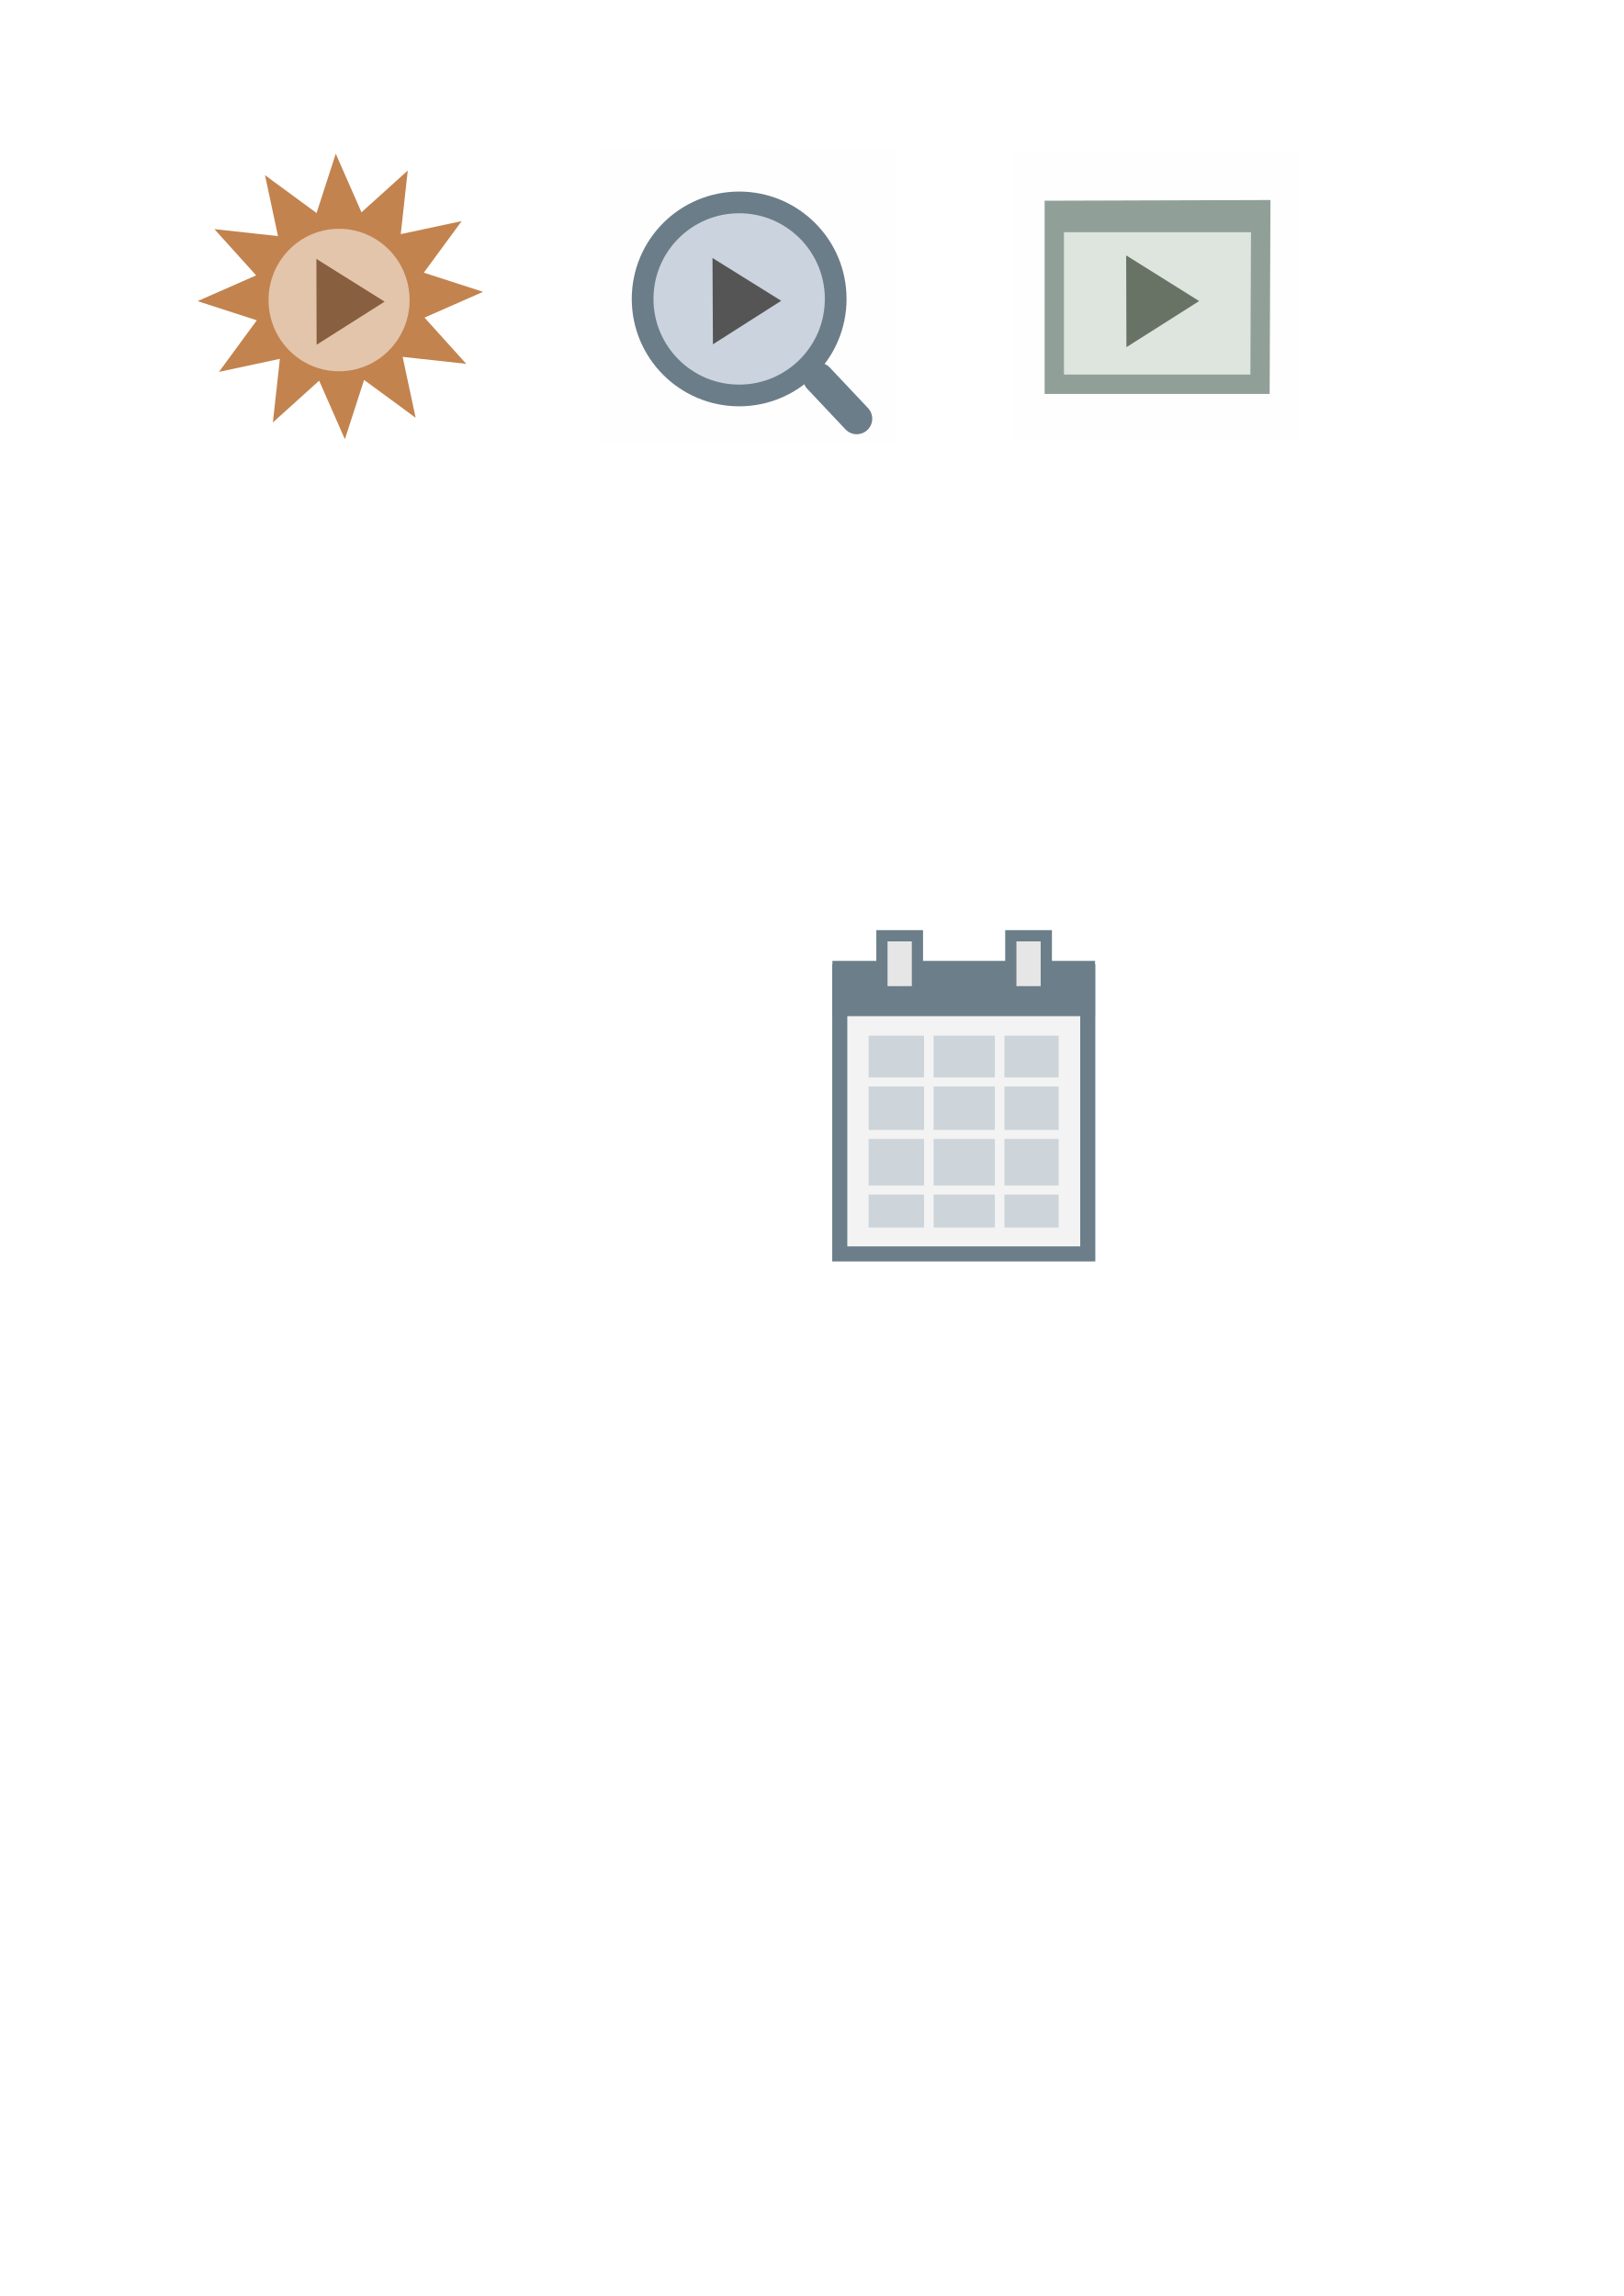
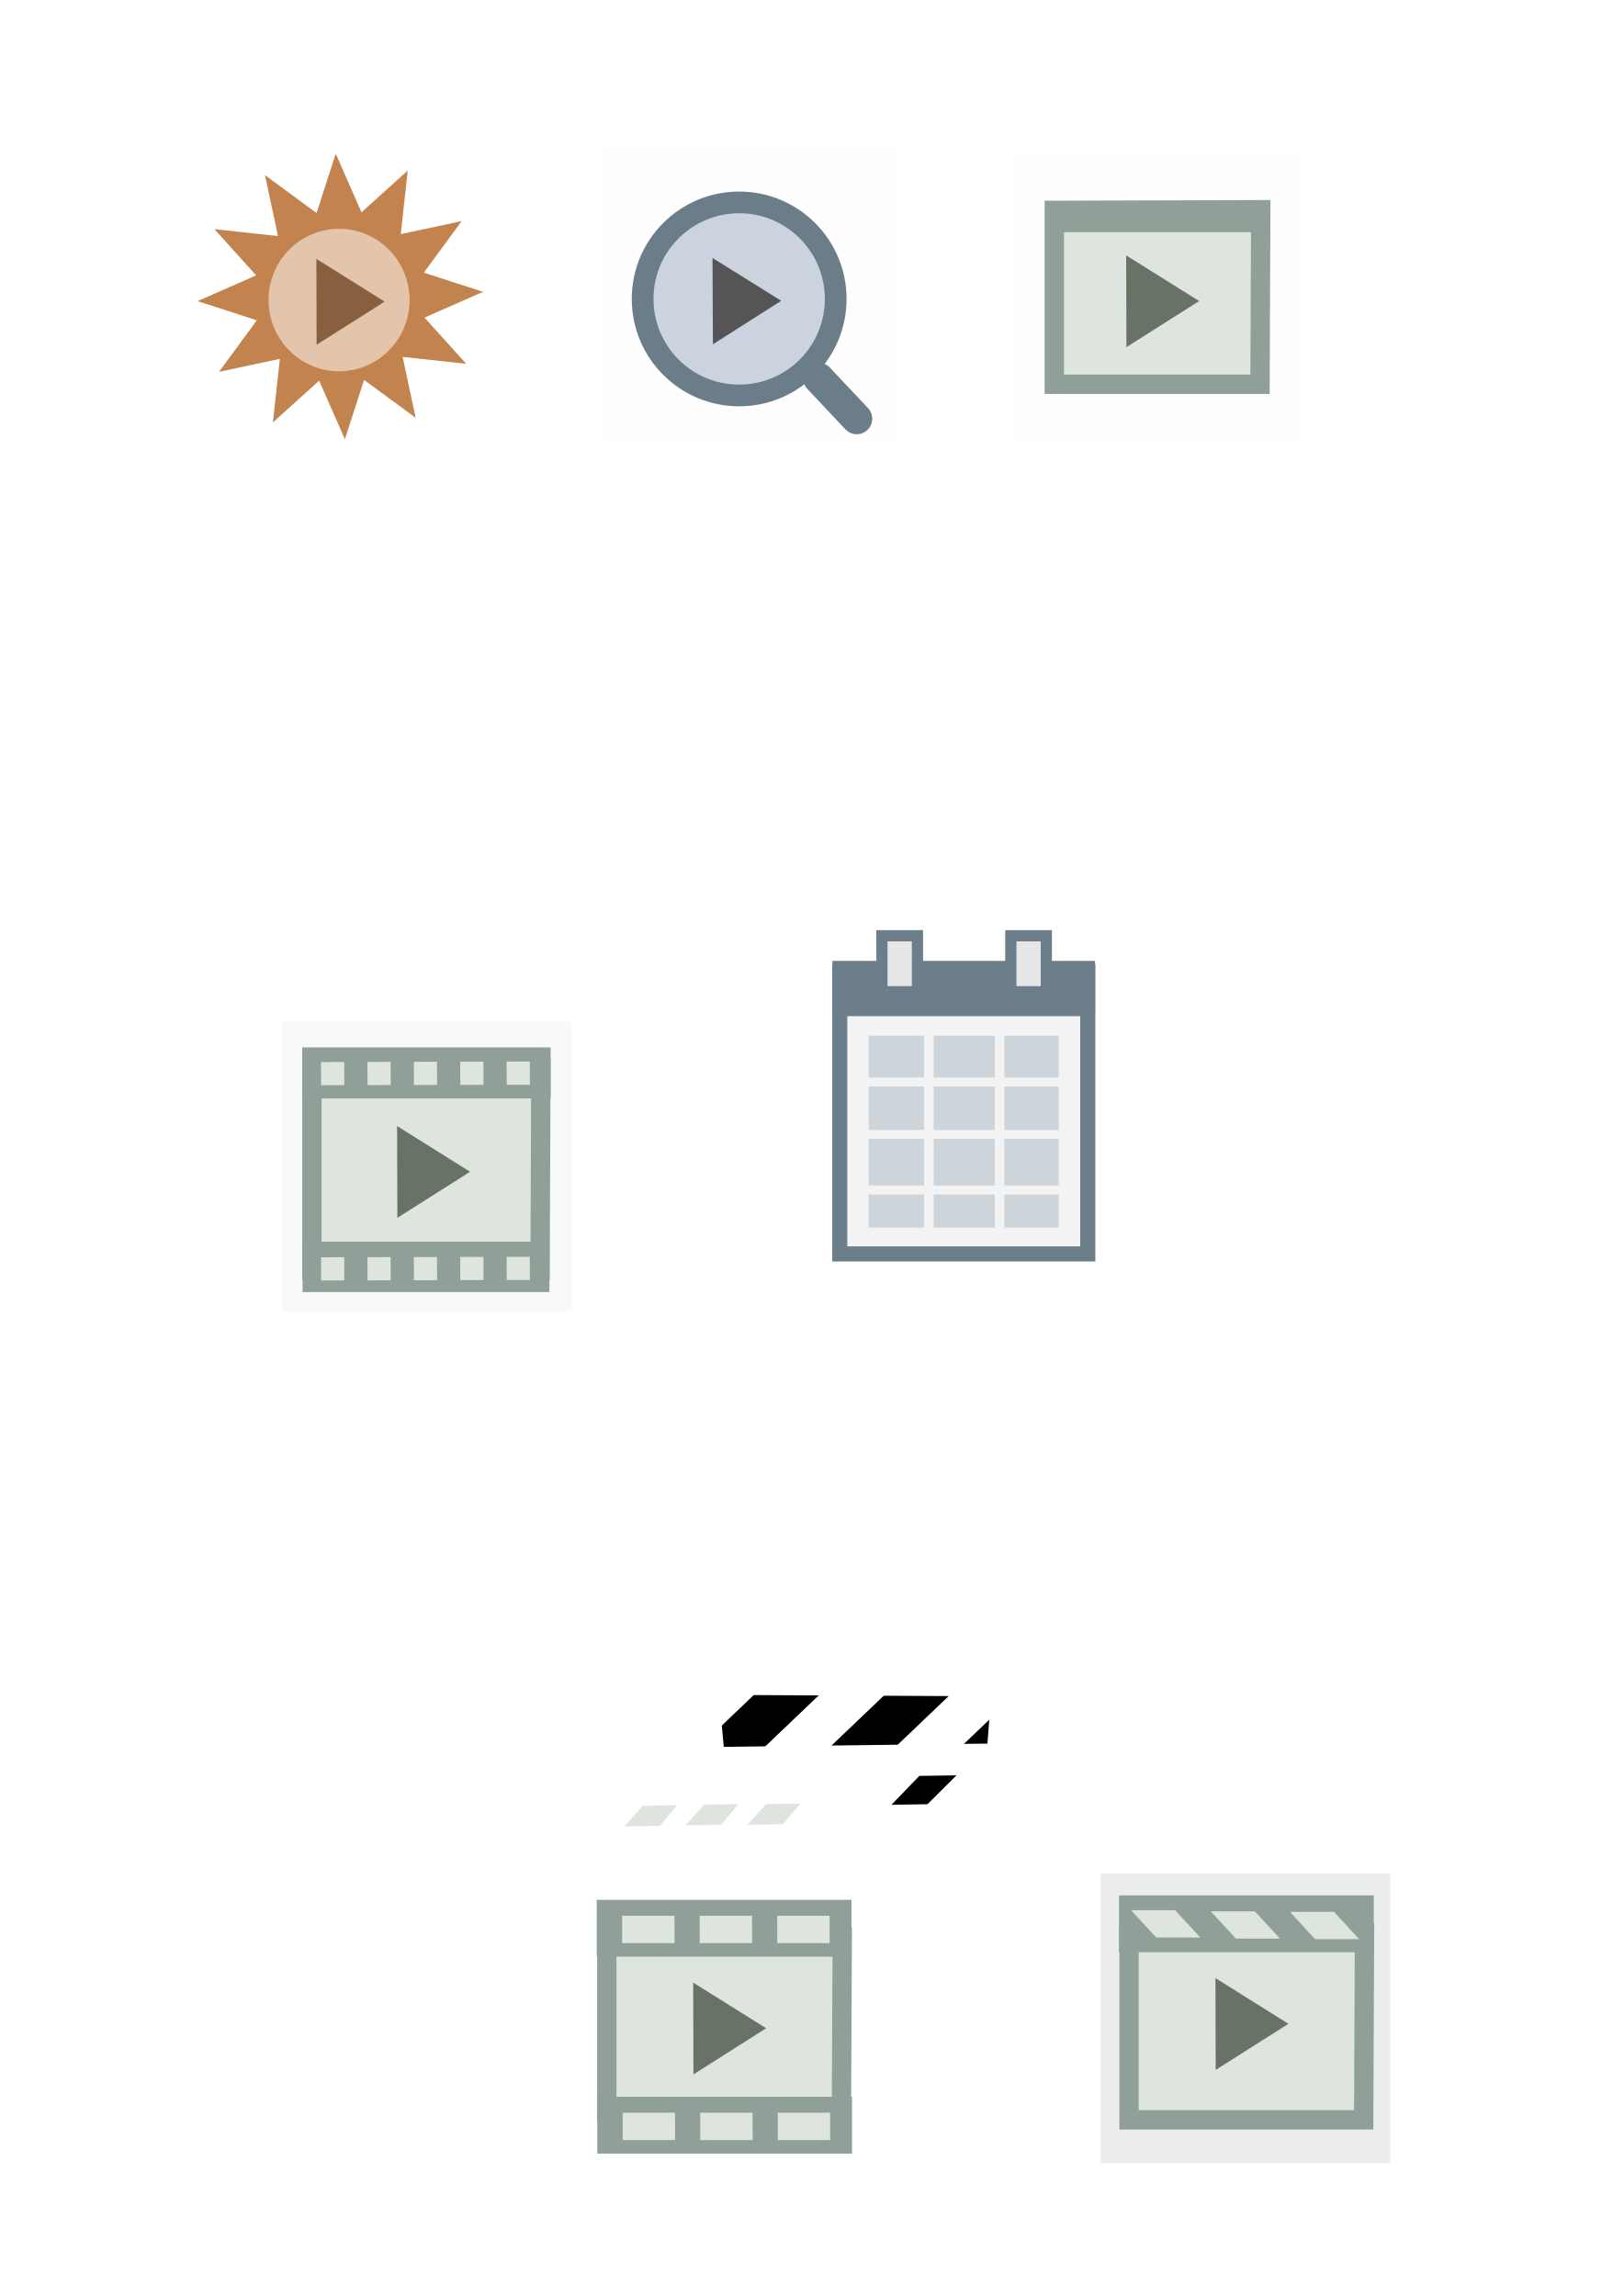
- <svg xmlns="http://www.w3.org/2000/svg" id="svg8" version="1.1" viewBox="0 0 210 297" height="297mm" width="210mm">
+ <svg xmlns="http://www.w3.org/2000/svg" xmlns:ns2="http://www.openswatchbook.org/uri/2009/osb" xmlns:xlink="http://www.w3.org/1999/xlink" id="svg8" version="1.1" viewBox="0 0 210 297" height="297mm" width="210mm">
  <defs id="defs2">
+     <pattern xlink:href="#Strips1_1" id="pattern2951" patternTransform="matrix(5.307558,3.000767,-4.084736,3.899087,134.4751,103.2853)" />
+     <pattern patternUnits="userSpaceOnUse" width="2" height="1" patternTransform="translate(0,0) scale(10,10)" id="Strips1_1">
+       <rect style="fill:black;stroke:none" x="0" y="-0.5" width="1" height="2" id="rect1913" />
+     </pattern>
+     <linearGradient id="linearGradient2927" ns2:paint="solid">
+       <stop style="stop-color:#c7cdce;stop-opacity:1;" offset="0" id="stop2925" />
+     </linearGradient>
    <marker orient="auto" refY="0.0" refX="0.0" id="Arrow2Mend" style="overflow:visible;">
      <path id="path4563" style="fill-rule:evenodd;stroke-width:0.625;stroke-linejoin:round;stroke:#333333;stroke-opacity:1;fill:#4d4d4d;fill-opacity:1" d="M 8.719,4.034 L -2.207,0.016 L 8.719,-4.002 C 6.973,-1.63 6.983,1.616 8.719,4.034 z " transform="scale(0.6) rotate(180) translate(0,0)" />
    </marker>
    <marker orient="auto" refY="0.0" refX="0.0" id="TriangleOutM" style="overflow:visible">
      <path id="path4681" d="M 5.77,0.0 L -2.88,5.0 L -2.88,-5.0 L 5.77,0.0 z " style="fill-rule:evenodd;stroke:#333333;stroke-width:1pt;stroke-opacity:1;fill:#4d4d4d;fill-opacity:1" transform="scale(0.4)" />
    </marker>
  </defs>
  <g id="layer1" style="display:inline">
    <rect style="display:inline;opacity:1;fill:#c2d6bf;fill-opacity:0.004;stroke:none;stroke-width:2.137;stroke-linecap:butt;stroke-linejoin:miter;stroke-miterlimit:4;stroke-dasharray:none;stroke-dashoffset:56.693;stroke-opacity:1;paint-order:markers fill stroke" id="rect890" width="38.209" height="38.209" x="77.703" y="19.206" />
    <rect y="1304.493" x="-1948.721" height="173.265" width="173.265" id="rect926" style="opacity:1;fill:#28170b;fill-opacity:0;stroke:none;stroke-width:2.684;stroke-linecap:butt;stroke-linejoin:miter;stroke-miterlimit:4;stroke-dasharray:none;stroke-dashoffset:226.435;stroke-opacity:1;paint-order:markers fill stroke" />
    <g transform="matrix(1.616269,-0.08285553,0.08231644,1.633449,1343.114,-4182.217)" id="g982">
      <path style="opacity:1;fill:#c3834e;fill-opacity:1;stroke:none;stroke-width:0.5;stroke-linecap:butt;stroke-linejoin:miter;stroke-miterlimit:4;stroke-dasharray:none;stroke-dashoffset:18.898;stroke-opacity:1;paint-order:markers fill stroke" id="path976" d="m 245.249,89.815 -4.221,-2.794 -1.289,4.758 -2.259,-4.53 -3.496,3.476 0.309,-5.053 -4.765,1.262 2.794,-4.221 -4.758,-1.289 4.53,-2.259 -3.476,-3.496 5.053,0.309 -1.262,-4.765 4.221,2.794 1.289,-4.758 2.259,4.53 3.496,-3.476 -0.309,5.053 4.765,-1.262 -2.794,4.221 4.758,1.289 -4.53,2.259 3.476,3.496 -5.053,-0.309 z" transform="matrix(1.005149,0.09905044,-0.09985144,0.9945777,-1164.968,2432.782)" />
      <circle style="opacity:1;fill:#e3c5ac;fill-opacity:1;stroke:none;stroke-width:0.555;stroke-linecap:butt;stroke-linejoin:miter;stroke-miterlimit:4;stroke-dasharray:none;stroke-dashoffset:18.898;stroke-opacity:1;paint-order:markers fill stroke" id="circle978" cx="-933.063" cy="2536.791" r="5.635" />
      <path transform="matrix(0.1481503,-0.03571227,0.03193235,0.1596761,-991.3524,2417.589)" d="m 244.816,803.226 -40.1,10.63 10.844,-40.042 z" id="path980" style="opacity:1;fill:#885f3f;fill-opacity:1;stroke:none;stroke-width:5.525;stroke-linecap:butt;stroke-linejoin:miter;stroke-miterlimit:4;stroke-dasharray:none;stroke-dashoffset:226.435;stroke-opacity:1;paint-order:markers fill stroke" />
    </g>
    <ellipse ry="11.648" rx="11.843" cy="39.169" cx="95.394" id="ellipse869" style="opacity:1;fill:#cbd4de;fill-opacity:1;stroke:none;stroke-width:2.611;stroke-linecap:butt;stroke-linejoin:miter;stroke-miterlimit:4;stroke-dasharray:none;stroke-dashoffset:226.435;stroke-opacity:1;paint-order:markers fill stroke" />
    <g style="stroke:#718390;stroke-opacity:1" transform="matrix(0.441048,0,0,0.441048,-419.7217,-274.1322)" id="g883">
      <path style="fill:#000000;fill-opacity:0;stroke:#6b7d89;stroke-width:9.096;stroke-linecap:round;stroke-linejoin:miter;stroke-miterlimit:4;stroke-dasharray:none;stroke-opacity:1" d="m 1202.876,744.352 -11.2,-11.886" id="path879" />
      <circle style="opacity:1;fill:none;fill-opacity:1;stroke:#6b7d89;stroke-width:6.367;stroke-linecap:butt;stroke-linejoin:miter;stroke-miterlimit:4;stroke-dasharray:none;stroke-dashoffset:226.435;stroke-opacity:1;paint-order:markers fill stroke" id="circle881" cx="1168.4" cy="709.221" r="28.31" />
    </g>
    <rect y="19.508" x="130.782" height="37.461" width="37.461" id="rect893" style="display:inline;opacity:1;fill:#c2d6bf;fill-opacity:0.004;stroke:none;stroke-width:2.137;stroke-linecap:butt;stroke-linejoin:miter;stroke-miterlimit:4;stroke-dasharray:none;stroke-dashoffset:56.693;stroke-opacity:1;paint-order:markers fill stroke" />
    <path style="display:inline;opacity:1;fill:#dee4de;fill-opacity:1;stroke:#90a099;stroke-width:2.5;stroke-linecap:square;stroke-linejoin:miter;stroke-miterlimit:4;stroke-dasharray:none;stroke-dashoffset:0;stroke-opacity:1;paint-order:markers fill stroke" d="m 136.355,49.706 h 26.609 l 0.094,-22.578 -26.702,0.084 z" id="path895" />
    <rect y="26.3" x="135.779" height="3.737" width="28.115" id="rect897" style="fill:#90a099;fill-opacity:1;stroke:none;stroke-width:5;stroke-linecap:square;stroke-miterlimit:4;stroke-dasharray:none;stroke-dashoffset:66.371;stroke-opacity:1" />
    <rect style="fill:#f3f3f3;fill-opacity:1;stroke:#6b7d89;stroke-width:3.9;stroke-linecap:square;stroke-miterlimit:4;stroke-dasharray:none;stroke-dashoffset:75.591;stroke-opacity:1;paint-order:markers stroke fill" id="rect863" width="30.124" height="34.528" x="109.586" y="126.698" />
    <rect style="fill:#6b7d89;fill-opacity:1;stroke-width:0.5;stroke-linecap:square;stroke-dashoffset:75.591;paint-order:markers stroke fill" id="rect881" width="33.967" height="7.15" x="107.66" y="124.296" />
    <rect style="fill:#ced5dc;fill-opacity:1;stroke-width:0.5;stroke-linecap:square;stroke-dashoffset:75.591;paint-order:markers stroke fill" id="rect883" width="24.584" height="24.815" x="112.34" y="133.972" />
    <g id="g948" style="stroke:#f3f3f3;stroke-width:1.235;stroke-miterlimit:4;stroke-dasharray:none;stroke-opacity:1" transform="matrix(1,0,0,0.9440639,0,8.506575)">
      <path style="fill:none;stroke:#f3f3f3;stroke-width:1.235;stroke-linecap:butt;stroke-linejoin:miter;stroke-miterlimit:4;stroke-dasharray:none;stroke-opacity:1" d="m 110.232,139.245 h 28.905" id="path896" />
      <path style="fill:none;stroke:#f3f3f3;stroke-width:1.235;stroke-linecap:butt;stroke-linejoin:miter;stroke-miterlimit:4;stroke-dasharray:none;stroke-opacity:1" d="m 110.232,146.43 h 28.905" id="path898" />
      <path style="fill:none;stroke:#f3f3f3;stroke-width:1.235;stroke-linecap:butt;stroke-linejoin:miter;stroke-miterlimit:4;stroke-dasharray:none;stroke-opacity:1" d="m 110.232,154.045 h 28.905" id="path900" />
      <path style="fill:none;stroke:#f3f3f3;stroke-width:1.235;stroke-linecap:butt;stroke-linejoin:miter;stroke-miterlimit:4;stroke-dasharray:none;stroke-opacity:1" d="m 120.132,132.632 v 28.905" id="path939" />
      <path style="fill:none;stroke:#f3f3f3;stroke-width:1.235;stroke-linecap:butt;stroke-linejoin:miter;stroke-miterlimit:4;stroke-dasharray:none;stroke-opacity:1" d="m 129.284,132.632 v 28.905" id="path941" />
    </g>
    <rect style="fill:#e6e6e6;fill-opacity:1;stroke:#6b7d89;stroke-width:2.9;stroke-linecap:square;stroke-miterlimit:4;stroke-dasharray:none;stroke-dashoffset:75.591;stroke-opacity:1;paint-order:markers stroke fill" id="rect950" width="5.794" height="3.142" x="121.771" y="-117.931" transform="rotate(90)" />
    <rect style="fill:#e6e6e6;fill-opacity:1;stroke:#6b7d89;stroke-width:2.9;stroke-linecap:square;stroke-miterlimit:4;stroke-dasharray:none;stroke-dashoffset:75.591;stroke-opacity:1;paint-order:markers stroke fill" id="rect964" width="5.794" height="3.142" x="121.771" y="-134.599" transform="rotate(90)" />
    <rect style="display:inline;opacity:1;fill:#c2d6bf;fill-opacity:0.01;stroke:none;stroke-width:2.137;stroke-linecap:butt;stroke-linejoin:miter;stroke-miterlimit:4;stroke-dasharray:none;stroke-dashoffset:56.693;stroke-opacity:1;paint-order:markers fill stroke" id="rect976" width="45.693" height="45.693" x="102.062" y="118.828" />
+     <rect y="132.136" x="36.49" height="37.461" width="37.461" id="rect875" style="display:inline;opacity:1;fill:#c2d6bf;fill-opacity:0.136;stroke:none;stroke-width:2.137;stroke-linecap:butt;stroke-linejoin:miter;stroke-miterlimit:4;stroke-dasharray:none;stroke-dashoffset:56.693;stroke-opacity:1;paint-order:markers fill stroke" />
+     <path style="display:inline;opacity:1;fill:#dee4de;fill-opacity:1;stroke:#90a099;stroke-width:2.5;stroke-linecap:square;stroke-linejoin:miter;stroke-miterlimit:4;stroke-dasharray:none;stroke-dashoffset:0;stroke-opacity:1;paint-order:markers fill stroke" d="m 40.342,164.318 h 29.509 l 0.104,-26.15 -29.613,0.098 z" id="path877" />
+     <rect y="135.488" x="39.084" height="6.602" width="32.132" id="rect879" style="fill:#90a099;fill-opacity:1;stroke:none;stroke-width:5;stroke-linecap:square;stroke-miterlimit:4;stroke-dasharray:none;stroke-dashoffset:66.371;stroke-opacity:1" />
+     <rect y="160.624" x="39.134" height="6.511" width="31.925" id="rect884" style="fill:#90a099;fill-opacity:1;stroke:none;stroke-width:5;stroke-linecap:square;stroke-miterlimit:4;stroke-dasharray:none;stroke-dashoffset:66.371;stroke-opacity:1" />
+     <path style="fill:none;stroke:#dee4de;stroke-width:3;stroke-linecap:butt;stroke-linejoin:miter;stroke-miterlimit:4;stroke-dasharray:3, 3;stroke-dashoffset:0;stroke-opacity:1;paint-order:markers fill stroke" d="m 41.528,138.879 27.938,-0.066" id="path886" />
+     <path style="fill:none;stroke:#dee4de;stroke-width:3;stroke-linecap:butt;stroke-linejoin:miter;stroke-miterlimit:4;stroke-dasharray:3, 3;stroke-dashoffset:0;stroke-opacity:1;paint-order:markers fill stroke" d="m 41.528,164.136 27.938,-0.066" id="path892" />
+     <rect y="149.598" x="-49.765" height="37.461" width="37.461" id="rect894" style="display:inline;opacity:1;fill:#bebebe;fill-opacity:0.01;stroke:none;stroke-width:2.137;stroke-linecap:butt;stroke-linejoin:miter;stroke-miterlimit:4;stroke-dasharray:none;stroke-dashoffset:56.693;stroke-opacity:1;paint-order:markers fill stroke" />
+     <rect style="fill:#dee4de;fill-opacity:1;stroke:none;stroke-width:3;stroke-linecap:butt;stroke-linejoin:miter;stroke-miterlimit:4;stroke-dasharray:3, 3;stroke-dashoffset:0;stroke-opacity:1;paint-order:markers fill stroke" id="rect929" width="26.412" height="22.994" x="-43.876" y="156.937" />
+     <path style="display:inline;opacity:1;fill:#dee4de;fill-opacity:1;stroke:#90a099;stroke-width:2.5;stroke-linecap:square;stroke-linejoin:miter;stroke-miterlimit:4;stroke-dasharray:none;stroke-dashoffset:0;stroke-opacity:1;paint-order:markers fill stroke" d="m -45.523,182.655 28.51,0.095 0.192,-27.617 -28.61,0.008 z" id="path897" />
+     <rect y="41.38" x="153.854" height="6.452" width="30.023" id="rect899" style="fill:#90a099;fill-opacity:1;stroke:none;stroke-width:5;stroke-linecap:square;stroke-miterlimit:4;stroke-dasharray:none;stroke-dashoffset:66.371;stroke-opacity:1" transform="rotate(90)" />
+     <path style="fill:none;stroke:#dee4de;stroke-width:3;stroke-linecap:butt;stroke-linejoin:miter;stroke-miterlimit:4;stroke-dasharray:3, 3;stroke-dashoffset:0;stroke-opacity:1;paint-order:markers fill stroke" d="m -44.688,155.362 0.066,28.064" id="path931" />
+     <rect y="242.932" x="74.782" height="37.461" width="37.461" id="rect942" style="display:inline;opacity:1;fill:#c7cdce;fill-opacity:0.01;stroke:none;stroke-width:2.137;stroke-linecap:butt;stroke-linejoin:miter;stroke-miterlimit:4;stroke-dasharray:none;stroke-dashoffset:56.693;stroke-opacity:1;paint-order:markers fill stroke" />
+     <path style="display:inline;opacity:1;fill:#dee4de;fill-opacity:1;stroke:#90a099;stroke-width:2.5;stroke-linecap:square;stroke-linejoin:miter;stroke-miterlimit:4;stroke-dasharray:none;stroke-dashoffset:0;stroke-opacity:1;paint-order:markers fill stroke" d="m 78.478,273.129 h 30.348 l 0.107,-22.578 -30.455,0.085 z" id="path944" />
+     <rect style="fill:#90a099;fill-opacity:1;fill-rule:evenodd;stroke:none;stroke-width:3;stroke-linecap:butt;stroke-linejoin:miter;stroke-miterlimit:4;stroke-dasharray:3, 3;stroke-dashoffset:0;stroke-opacity:1;paint-order:markers fill stroke" id="rect2971" width="32.953" height="7.353" x="77.176" y="245.753" />
+     <path id="rect2937" style="fill:url(#pattern2951);fill-opacity:1;fill-rule:evenodd;stroke:none;stroke-width:3;stroke-linecap:butt;stroke-linejoin:miter;stroke-miterlimit:4;stroke-dasharray:3, 3;stroke-dashoffset:0;stroke-opacity:1;paint-order:markers fill stroke" d="m 128.182,219.432 -0.475,6.109 -34.1,0.421 -0.608,-6.722 z" />
+     <path id="path2959" style="fill-opacity:1;stroke:none;stroke-width:5;stroke-linecap:square;stroke-miterlimit:4;stroke-dasharray:none;stroke-dashoffset:66.371;stroke-opacity:1" d="m 118.903,229.721 4.806,-0.072 -3.753,3.736 -4.662,0.072 z" />
+     <rect y="14.607" x="153.926" height="6.452" width="30.023" id="rect2967" style="fill:#90a099;fill-opacity:1;stroke:none;stroke-width:5;stroke-linecap:square;stroke-miterlimit:4;stroke-dasharray:none;stroke-dashoffset:66.371;stroke-opacity:1" transform="rotate(90)" />
+     <path style="fill:none;stroke:#dee4de;stroke-width:3;stroke-linecap:butt;stroke-linejoin:miter;stroke-miterlimit:4;stroke-dasharray:3, 3;stroke-dashoffset:0;stroke-opacity:1;paint-order:markers fill stroke" d="m -17.915,155.434 0.066,28.064" id="path2969" />
+     <path id="path2983" style="fill:#dee4de;fill-opacity:1;stroke:none;stroke-width:5;stroke-linecap:square;stroke-miterlimit:4;stroke-dasharray:none;stroke-dashoffset:66.371;stroke-opacity:1" d="m 85.32,236.184 -4.581,0.077 2.379,-2.669 4.444,-0.077 z" />
+     <path id="path2985" style="fill:#dee4de;fill-opacity:1;stroke:none;stroke-width:5;stroke-linecap:square;stroke-miterlimit:4;stroke-dasharray:none;stroke-dashoffset:66.371;stroke-opacity:1" d="m 93.258,236.04 -4.581,0.077 2.379,-2.669 4.444,-0.077 z" />
+     <path id="path2987" style="fill:#dee4de;fill-opacity:1;stroke:none;stroke-width:5;stroke-linecap:square;stroke-miterlimit:4;stroke-dasharray:none;stroke-dashoffset:66.371;stroke-opacity:1" d="m 101.269,235.968 -4.581,0.077 2.379,-2.669 4.444,-0.077 z" />
+     <rect style="fill:#dee4de;fill-opacity:1;fill-rule:evenodd;stroke:none;stroke-width:3;stroke-linecap:butt;stroke-linejoin:miter;stroke-miterlimit:4;stroke-dasharray:3, 3;stroke-dashoffset:0;stroke-opacity:1;paint-order:markers fill stroke" id="rect2993" width="6.772" height="3.536" x="79.99" y="247.816" transform="matrix(1,0,0.001902,0.9999982,0,0)" />
+     <rect y="242.354" x="142.329" height="37.461" width="37.461" id="rect2999" style="display:inline;opacity:1;fill:#c7cdce;fill-opacity:0.342;stroke:none;stroke-width:2.137;stroke-linecap:butt;stroke-linejoin:miter;stroke-miterlimit:4;stroke-dasharray:none;stroke-dashoffset:56.693;stroke-opacity:1;paint-order:markers fill stroke" />
+     <path style="display:inline;opacity:1;fill:#dee4de;fill-opacity:1;stroke:#90a099;stroke-width:2.5;stroke-linecap:square;stroke-linejoin:miter;stroke-miterlimit:4;stroke-dasharray:none;stroke-dashoffset:0;stroke-opacity:1;paint-order:markers fill stroke" d="m 146.025,274.214 h 30.348 l 0.107,-24.24 -30.455,0.091 z" id="path3001" />
+     <rect style="fill:#90a099;fill-opacity:1;fill-rule:evenodd;stroke:none;stroke-width:3;stroke-linecap:butt;stroke-linejoin:miter;stroke-miterlimit:4;stroke-dasharray:3, 3;stroke-dashoffset:0;stroke-opacity:1;paint-order:markers fill stroke" id="rect3003" width="32.953" height="7.353" x="144.722" y="245.176" />
+     <rect style="fill:#dee4de;fill-opacity:1;fill-rule:evenodd;stroke:none;stroke-width:3.501;stroke-linecap:butt;stroke-linejoin:miter;stroke-miterlimit:4;stroke-dasharray:3.501, 3.501;stroke-dashoffset:0;stroke-opacity:1;paint-order:markers fill stroke" id="rect3005" width="5.701" height="4.816" x="-82.206" y="336.54" transform="matrix(1,0,0.678915,0.7342169,0,0)" />
+     <rect style="fill:#dee4de;fill-opacity:1;fill-rule:evenodd;stroke:none;stroke-width:3.501;stroke-linecap:butt;stroke-linejoin:miter;stroke-miterlimit:4;stroke-dasharray:3.501, 3.501;stroke-dashoffset:0;stroke-opacity:1;paint-order:markers fill stroke" id="rect3007" width="5.701" height="4.816" x="-72.031" y="336.737" transform="matrix(1,0,0.678915,0.7342169,0,0)" />
+     <rect style="fill:#dee4de;fill-opacity:1;fill-rule:evenodd;stroke:none;stroke-width:3.501;stroke-linecap:butt;stroke-linejoin:miter;stroke-miterlimit:4;stroke-dasharray:3.501, 3.501;stroke-dashoffset:0;stroke-opacity:1;paint-order:markers fill stroke" id="rect3009" width="5.701" height="4.816" x="-61.856" y="336.835" transform="matrix(1,0,0.678915,0.7342169,0,0)" />
+     <rect style="fill:#dee4de;fill-opacity:1;fill-rule:evenodd;stroke:none;stroke-width:3;stroke-linecap:butt;stroke-linejoin:miter;stroke-miterlimit:4;stroke-dasharray:3, 3;stroke-dashoffset:0;stroke-opacity:1;paint-order:markers fill stroke" id="rect3013" width="6.772" height="3.536" x="90.021" y="247.816" transform="matrix(1,0,0.001902,0.9999982,0,0)" />
+     <rect style="fill:#dee4de;fill-opacity:1;fill-rule:evenodd;stroke:none;stroke-width:3;stroke-linecap:butt;stroke-linejoin:miter;stroke-miterlimit:4;stroke-dasharray:3, 3;stroke-dashoffset:0;stroke-opacity:1;paint-order:markers fill stroke" id="rect3015" width="6.772" height="3.536" x="100.052" y="247.816" transform="matrix(1,0,0.001902,0.9999982,0,0)" />
+     <rect style="fill:#90a099;fill-opacity:1;fill-rule:evenodd;stroke:none;stroke-width:3;stroke-linecap:butt;stroke-linejoin:miter;stroke-miterlimit:4;stroke-dasharray:3, 3;stroke-dashoffset:0;stroke-opacity:1;paint-order:markers fill stroke" id="rect3017" width="32.953" height="7.353" x="77.248" y="271.227" />
+     <rect style="fill:#dee4de;fill-opacity:1;fill-rule:evenodd;stroke:none;stroke-width:3;stroke-linecap:butt;stroke-linejoin:miter;stroke-miterlimit:4;stroke-dasharray:3, 3;stroke-dashoffset:0;stroke-opacity:1;paint-order:markers fill stroke" id="rect3019" width="6.772" height="3.536" x="80.014" y="273.29" transform="matrix(1,0,0.001902,0.9999982,0,0)" />
+     <rect style="fill:#dee4de;fill-opacity:1;fill-rule:evenodd;stroke:none;stroke-width:3;stroke-linecap:butt;stroke-linejoin:miter;stroke-miterlimit:4;stroke-dasharray:3, 3;stroke-dashoffset:0;stroke-opacity:1;paint-order:markers fill stroke" id="rect3021" width="6.772" height="3.536" x="90.044" y="273.29" transform="matrix(1,0,0.001902,0.9999982,0,0)" />
+     <rect style="fill:#dee4de;fill-opacity:1;fill-rule:evenodd;stroke:none;stroke-width:3;stroke-linecap:butt;stroke-linejoin:miter;stroke-miterlimit:4;stroke-dasharray:3, 3;stroke-dashoffset:0;stroke-opacity:1;paint-order:markers fill stroke" id="rect3023" width="6.772" height="3.536" x="100.075" y="273.29" transform="matrix(1,0,0.001902,0.9999982,0,0)" />
+     <rect y="241.13" x="220.708" height="37.461" width="37.461" id="rect3025" style="display:inline;opacity:1;fill:#c7cdce;fill-opacity:0.01;stroke:none;stroke-width:2.137;stroke-linecap:butt;stroke-linejoin:miter;stroke-miterlimit:4;stroke-dasharray:none;stroke-dashoffset:56.693;stroke-opacity:1;paint-order:markers fill stroke" />
+     <path style="display:inline;opacity:1;fill:#dee4de;fill-opacity:1;stroke:#90a099;stroke-width:2.5;stroke-linecap:square;stroke-linejoin:miter;stroke-miterlimit:4;stroke-dasharray:none;stroke-dashoffset:0;stroke-opacity:1;paint-order:markers fill stroke" d="m 224.813,272.377 h 29.535 l 0.104,-23.628 -29.638,0.088 z" id="path3027" />
+     <rect style="fill:#90a099;fill-opacity:1;fill-rule:evenodd;stroke:none;stroke-width:3;stroke-linecap:butt;stroke-linejoin:miter;stroke-miterlimit:4;stroke-dasharray:3, 3;stroke-dashoffset:0;stroke-opacity:1;paint-order:markers fill stroke" id="rect3029" width="32.049" height="6.054" x="223.605" y="245.658" />
+     <rect style="fill:#dee4de;fill-opacity:1;fill-rule:evenodd;stroke:none;stroke-width:3.345;stroke-linecap:butt;stroke-linejoin:miter;stroke-miterlimit:4;stroke-dasharray:3.345, 3.345;stroke-dashoffset:0;stroke-opacity:1;paint-order:markers fill stroke" id="rect3031" width="3.95" height="3.661" x="43.306" y="-310.878" transform="matrix(1,0,-0.5938456,-0.804579,0,0)" />
+     <rect style="fill:#dee4de;fill-opacity:1;fill-rule:evenodd;stroke:none;stroke-width:3.345;stroke-linecap:butt;stroke-linejoin:miter;stroke-miterlimit:4;stroke-dasharray:3.345, 3.345;stroke-dashoffset:0;stroke-opacity:1;paint-order:markers fill stroke" id="rect3043" width="3.95" height="3.661" x="50.412" y="-311.015" transform="matrix(1,0,-0.5938456,-0.804579,0,0)" />
+     <rect style="fill:#dee4de;fill-opacity:1;fill-rule:evenodd;stroke:none;stroke-width:3.345;stroke-linecap:butt;stroke-linejoin:miter;stroke-miterlimit:4;stroke-dasharray:3.345, 3.345;stroke-dashoffset:0;stroke-opacity:1;paint-order:markers fill stroke" id="rect3045" width="3.95" height="3.661" x="57.485" y="-311.011" transform="matrix(1,0,-0.5938456,-0.804579,0,0)" />
+     <rect style="fill:#dee4de;fill-opacity:1;fill-rule:evenodd;stroke:none;stroke-width:3.345;stroke-linecap:butt;stroke-linejoin:miter;stroke-miterlimit:4;stroke-dasharray:3.345, 3.345;stroke-dashoffset:0;stroke-opacity:1;paint-order:markers fill stroke" id="rect3049" width="3.95" height="3.661" x="64.629" y="-311.011" transform="matrix(1,0,-0.5938456,-0.804579,0,0)" />
  </g>
  <g id="layer2" style="display:inline">
    <path style="display:inline;opacity:1;fill:#555555;fill-opacity:1;stroke:none;stroke-width:5.525;stroke-linecap:butt;stroke-linejoin:miter;stroke-miterlimit:4;stroke-dasharray:none;stroke-dashoffset:226.435;stroke-opacity:1;paint-order:markers fill stroke" id="path887" d="m 244.816,803.226 -40.1,10.63 10.844,-40.042 z" transform="matrix(0.2376955,-0.07158023,0.06574463,0.2594995,-9.962305,-152.0034)" />
    <path transform="matrix(0.2528516,-0.07556356,0.06931097,0.2760181,37.51397,-164.2625)" d="m 244.816,803.226 -40.1,10.63 10.844,-40.042 z" id="path899" style="display:inline;opacity:1;fill:#687265;fill-opacity:1;stroke:none;stroke-width:5.525;stroke-linecap:butt;stroke-linejoin:miter;stroke-miterlimit:4;stroke-dasharray:none;stroke-dashoffset:226.435;stroke-opacity:1;paint-order:markers fill stroke" />
+     <path transform="matrix(0.2528516,-0.07556356,0.06931097,0.2760181,-56.77871,-51.63509)" d="m 244.816,803.226 -40.1,10.63 10.844,-40.042 z" id="path881" style="display:inline;opacity:1;fill:#687265;fill-opacity:1;stroke:none;stroke-width:5.525;stroke-linecap:butt;stroke-linejoin:miter;stroke-miterlimit:4;stroke-dasharray:none;stroke-dashoffset:226.435;stroke-opacity:1;paint-order:markers fill stroke" />
+     <path transform="matrix(0.2528516,-0.07556356,0.06931097,0.2760181,-143.1215,-34.60558)" d="m 244.816,803.226 -40.1,10.63 10.844,-40.042 z" id="path907" style="display:inline;opacity:1;fill:#687265;fill-opacity:1;stroke:none;stroke-width:5.525;stroke-linecap:butt;stroke-linejoin:miter;stroke-miterlimit:4;stroke-dasharray:none;stroke-dashoffset:226.435;stroke-opacity:1;paint-order:markers fill stroke" />
+     <path transform="matrix(0.2528516,-0.07556356,0.06931097,0.2760181,-18.48618,59.16083)" d="m 244.816,803.226 -40.1,10.63 10.844,-40.042 z" id="path948" style="display:inline;opacity:1;fill:#687265;fill-opacity:1;stroke:none;stroke-width:5.525;stroke-linecap:butt;stroke-linejoin:miter;stroke-miterlimit:4;stroke-dasharray:none;stroke-dashoffset:226.435;stroke-opacity:1;paint-order:markers fill stroke" />
+     <path transform="matrix(0.2528516,-0.07556356,0.06931097,0.2760181,49.06039,58.58351)" d="m 244.816,803.226 -40.1,10.63 10.844,-40.042 z" id="path3011" style="display:inline;opacity:1;fill:#687265;fill-opacity:1;stroke:none;stroke-width:5.525;stroke-linecap:butt;stroke-linejoin:miter;stroke-miterlimit:4;stroke-dasharray:none;stroke-dashoffset:226.435;stroke-opacity:1;paint-order:markers fill stroke" />
+     <path transform="matrix(0.2528516,-0.07556356,0.06931097,0.2760181,127.8483,57.8516)" d="m 244.816,803.226 -40.1,10.63 10.844,-40.042 z" id="path3037" style="display:inline;opacity:1;fill:#687265;fill-opacity:1;stroke:none;stroke-width:5.525;stroke-linecap:butt;stroke-linejoin:miter;stroke-miterlimit:4;stroke-dasharray:none;stroke-dashoffset:226.435;stroke-opacity:1;paint-order:markers fill stroke" />
  </g>
</svg>
